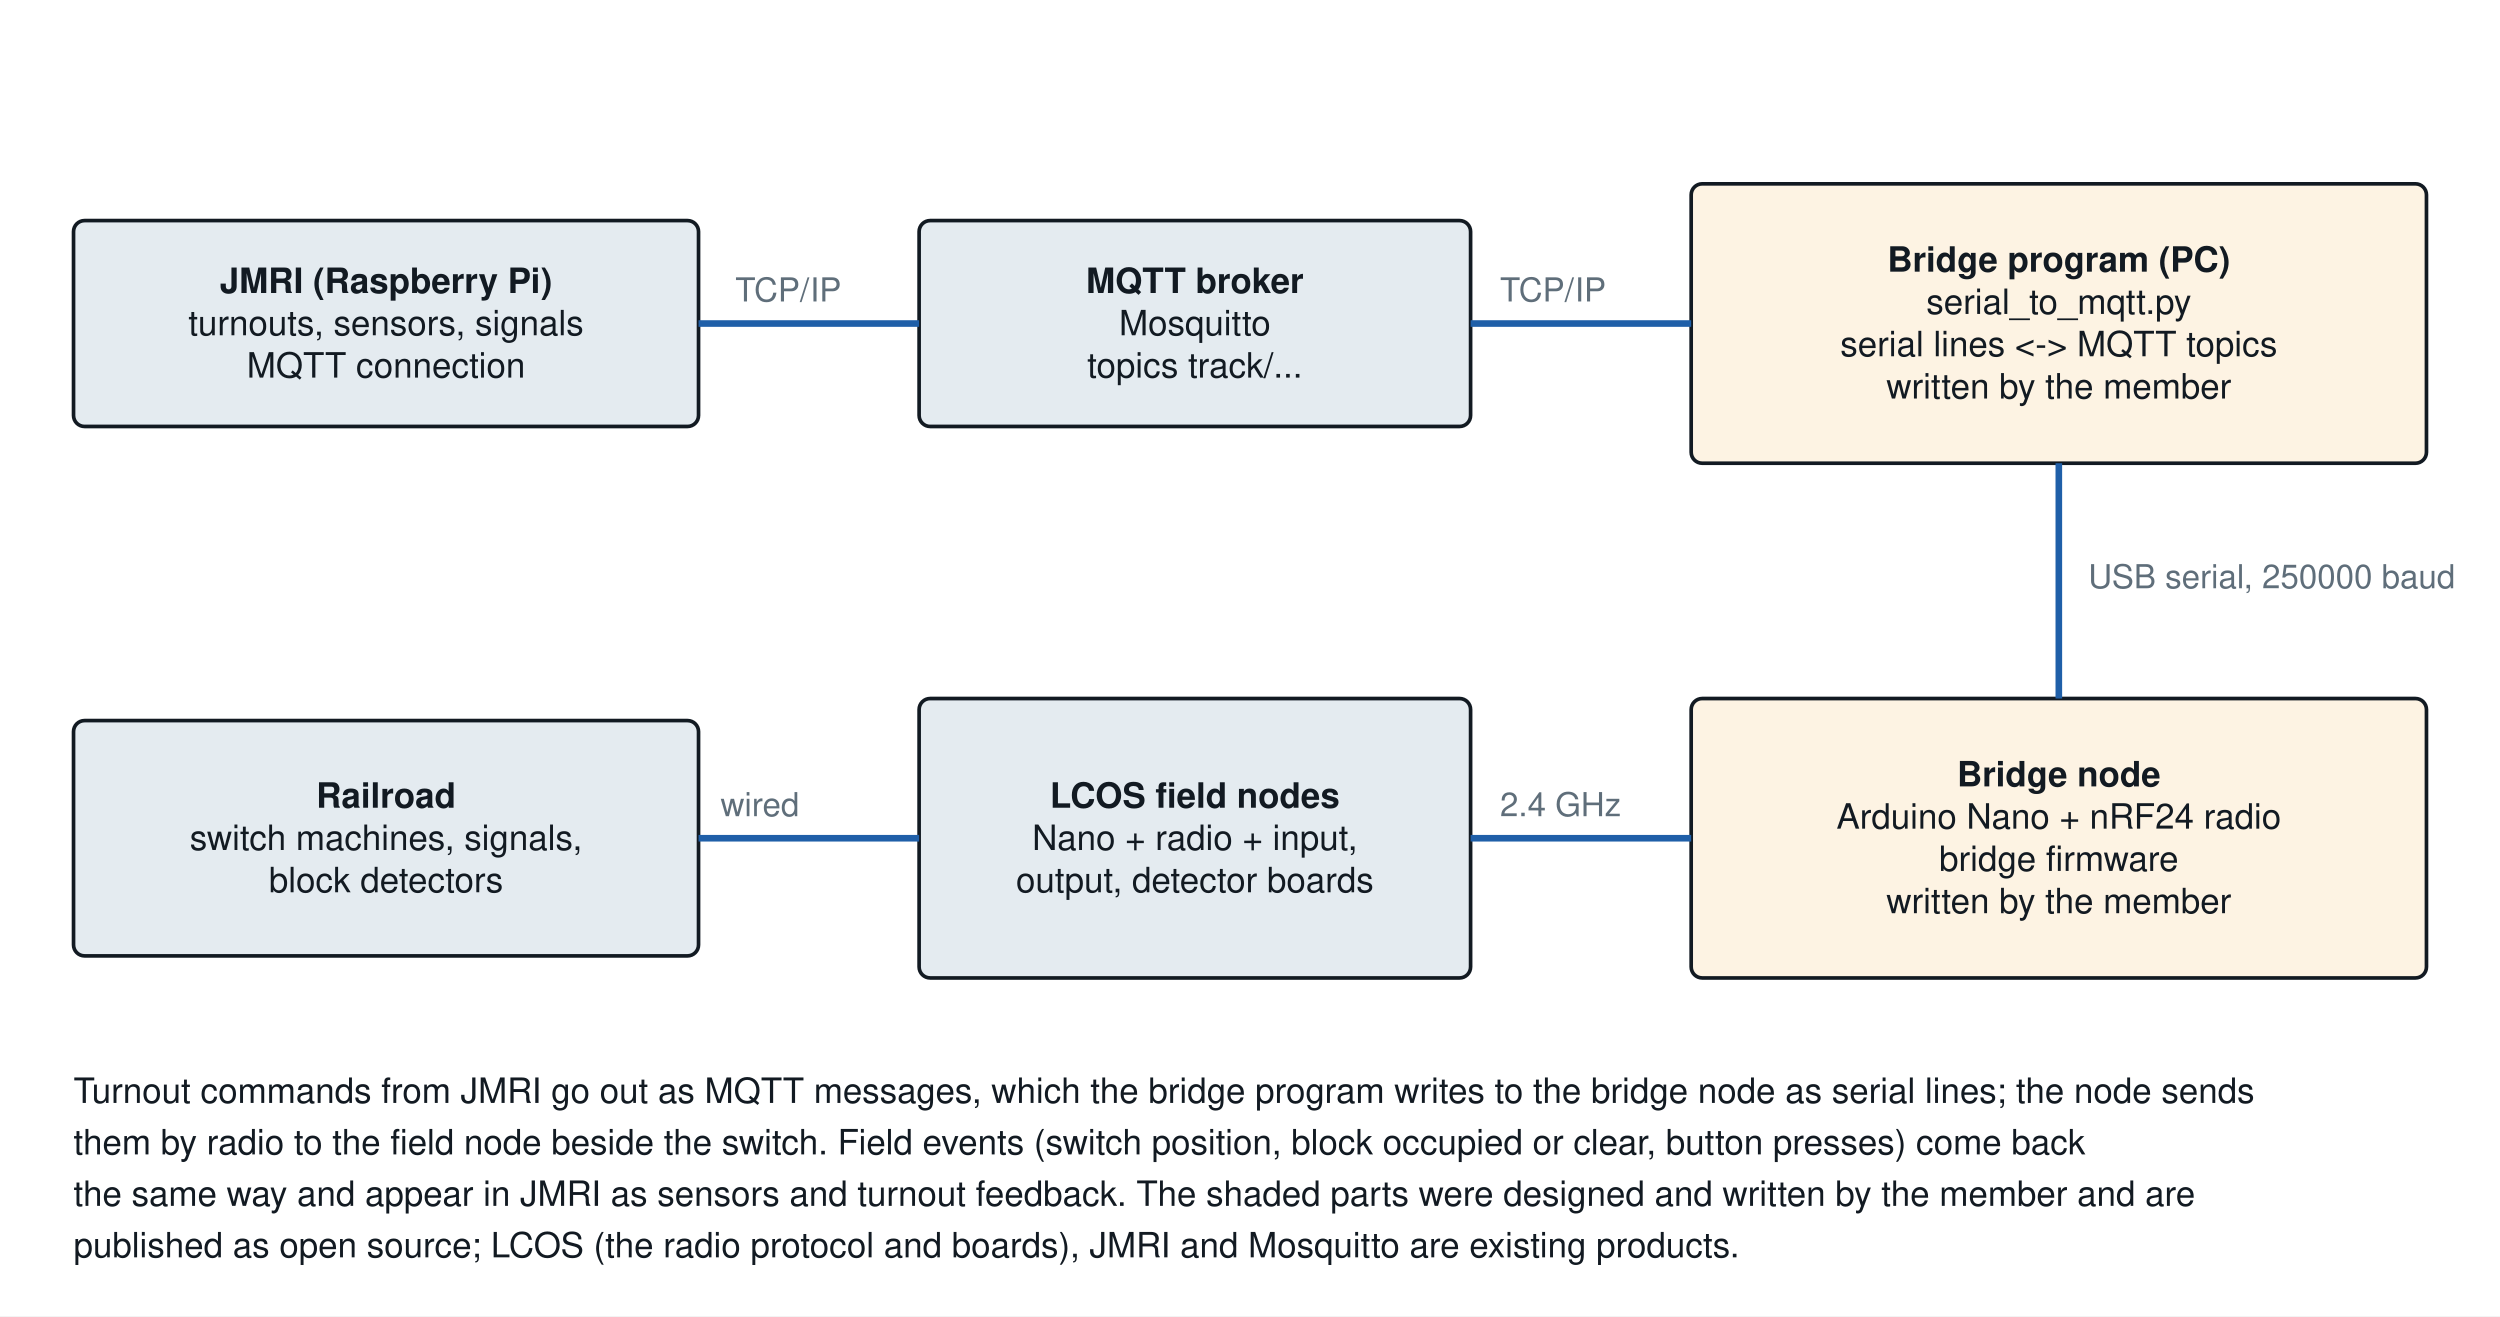
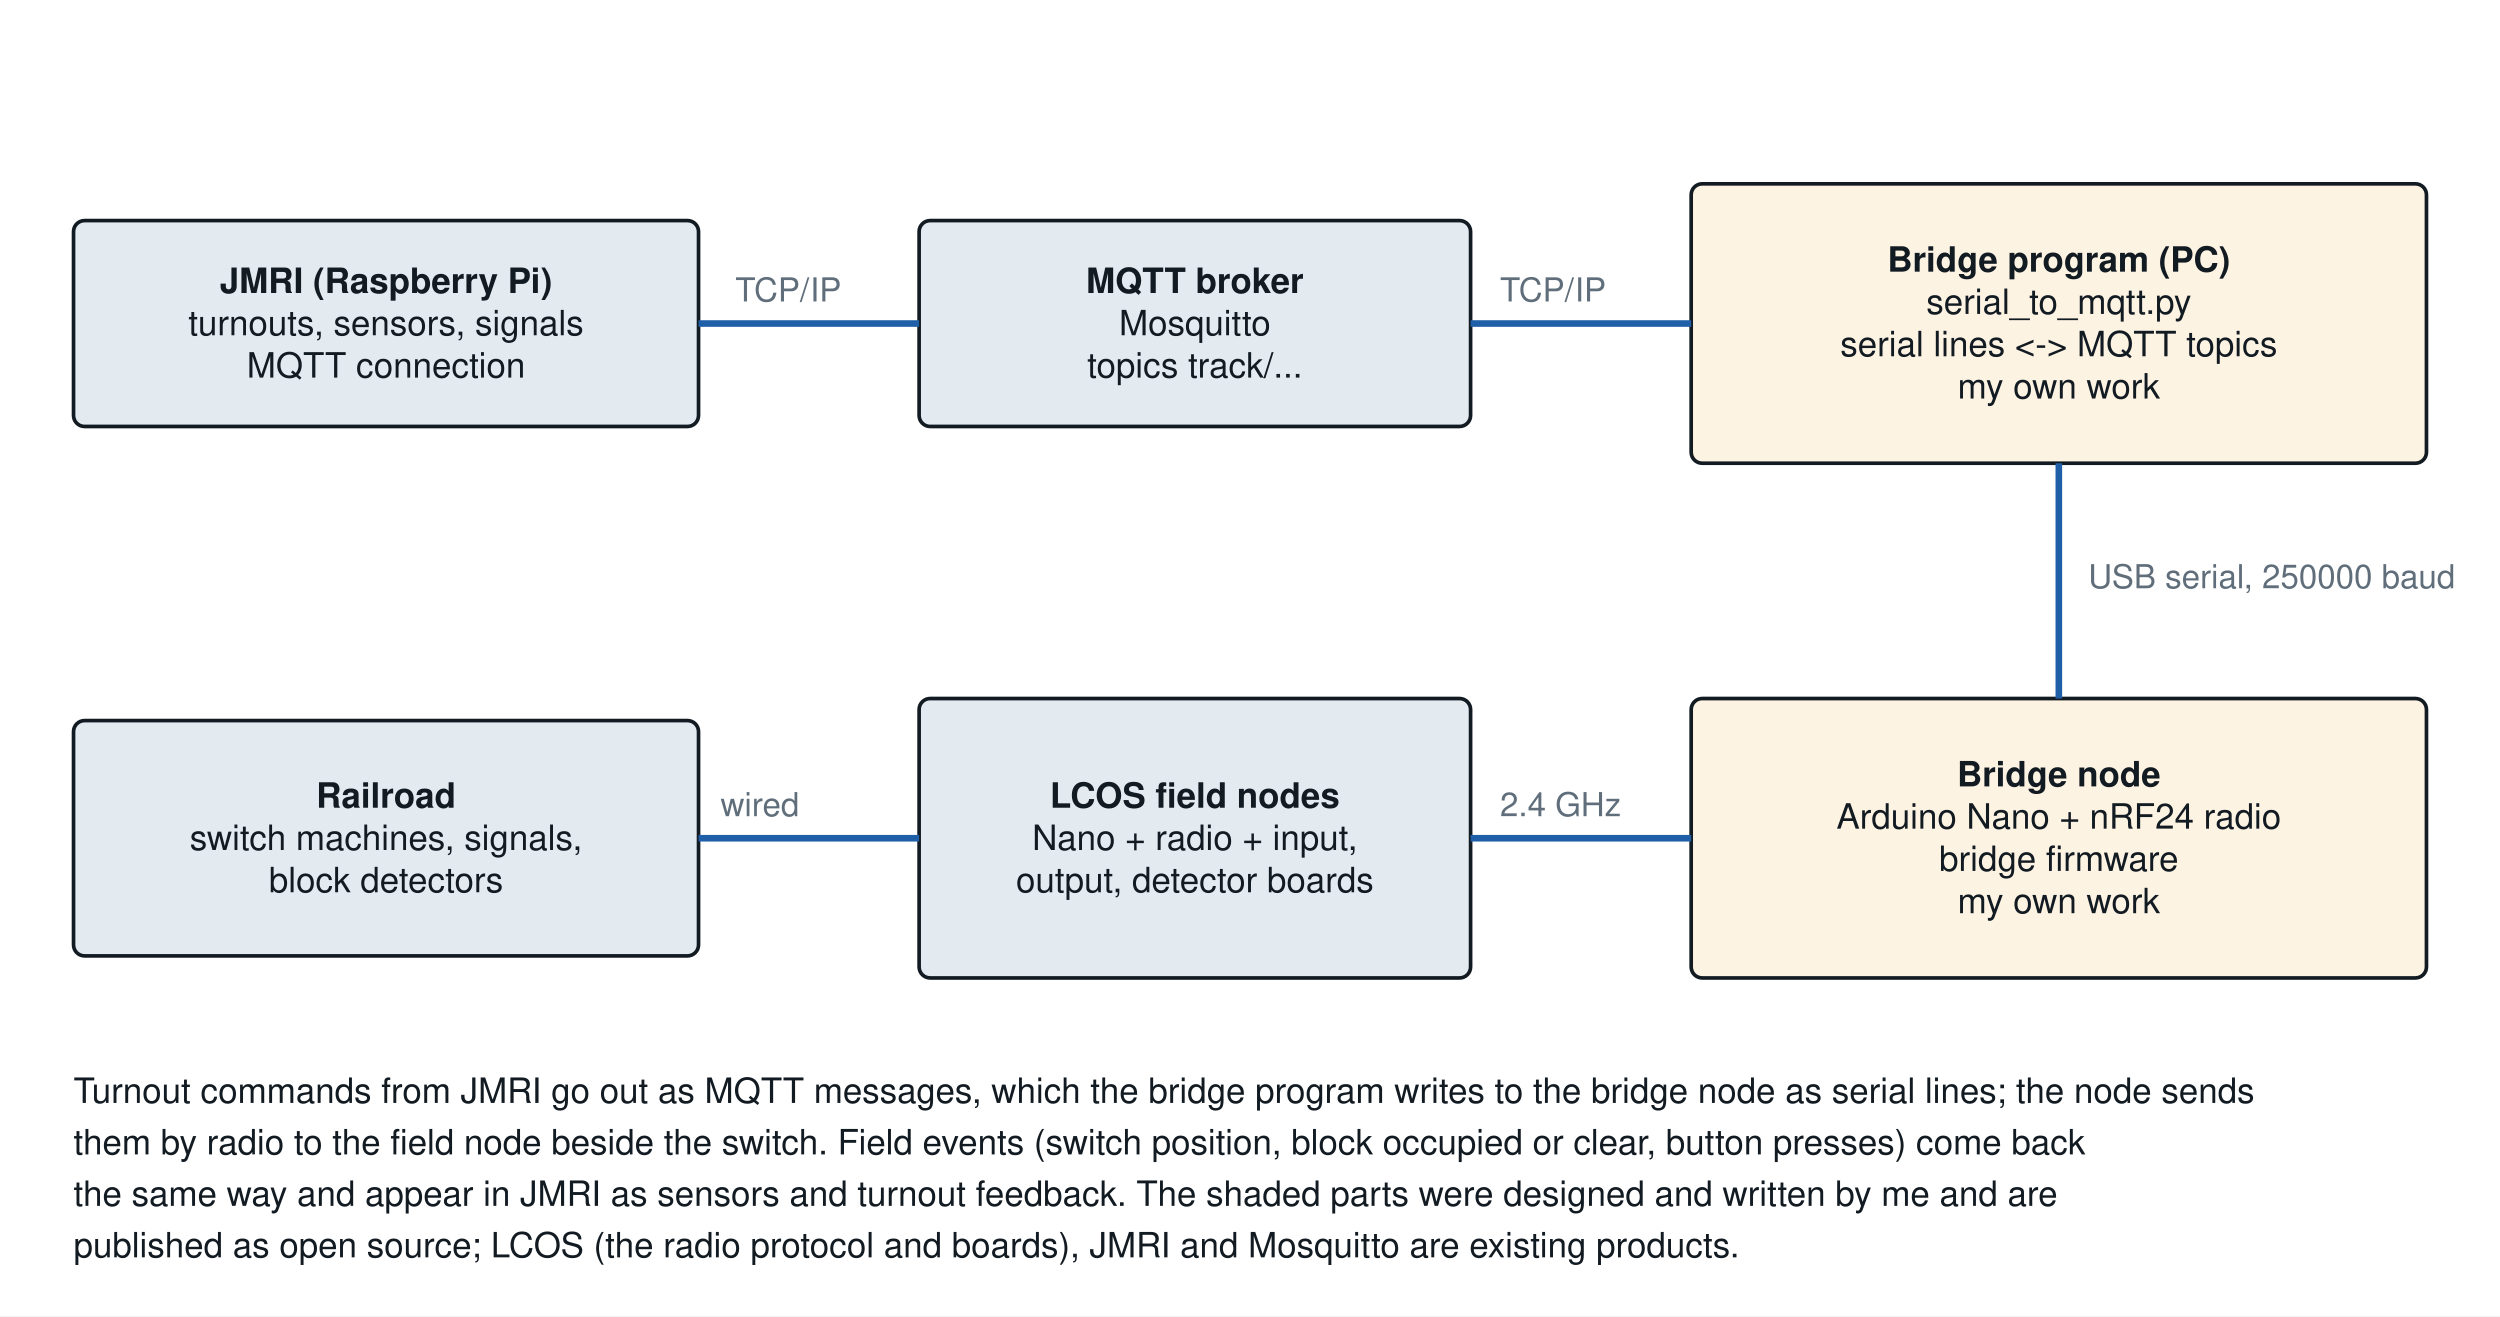
<svg xmlns="http://www.w3.org/2000/svg" viewBox="0 0 680 358" width="680" height="358" role="img" aria-labelledby="t d" font-family="'Helvetica Neue',Helvetica,Arial,sans-serif">
  <rect width="680" height="358" fill="#fff" />
  <rect x="20" y="60" width="170" height="56" rx="3" fill="#e4ebf0" stroke="#121a22" />
  <text x="105.0" y="79.7" font-size="9.5" text-anchor="middle" font-weight="bold" fill="#121a22">JMRI (Raspberry Pi)</text>
  <text x="105.0" y="91.2" font-size="9.5" text-anchor="middle" fill="#121a22">turnouts, sensors, signals</text>
  <text x="105.0" y="102.7" font-size="9.5" text-anchor="middle" fill="#121a22">MQTT connection</text>
  <rect x="250" y="60" width="150" height="56" rx="3" fill="#e4ebf0" stroke="#121a22" />
  <text x="325.0" y="79.7" font-size="9.5" text-anchor="middle" font-weight="bold" fill="#121a22">MQTT broker</text>
  <text x="325.0" y="91.2" font-size="9.5" text-anchor="middle" fill="#121a22">Mosquitto</text>
  <text x="325.0" y="102.7" font-size="9.5" text-anchor="middle" fill="#121a22">topics track/...</text>
  <rect x="460" y="50" width="200" height="76" rx="3" fill="#fdf3e3" stroke="#121a22" />
  <text x="560.0" y="73.9" font-size="9.5" text-anchor="middle" font-weight="bold" fill="#121a22">Bridge program (PC)</text>
  <text x="560.0" y="85.4" font-size="9.5" text-anchor="middle" fill="#121a22">serial_to_mqtt.py</text>
  <text x="560.0" y="96.9" font-size="9.5" text-anchor="middle" fill="#121a22">serial lines &lt;-&gt; MQTT topics</text>
-   <text x="560.0" y="108.4" font-size="9.5" text-anchor="middle" fill="#121a22">written by the member</text>
+   <text x="560.0" y="108.4" font-size="9.5" text-anchor="middle" fill="#121a22">my own work</text>
  <rect x="460" y="190" width="200" height="76" rx="3" fill="#fdf3e3" stroke="#121a22" />
  <text x="560.0" y="213.9" font-size="9.5" text-anchor="middle" font-weight="bold" fill="#121a22">Bridge node</text>
  <text x="560.0" y="225.4" font-size="9.5" text-anchor="middle" fill="#121a22">Arduino Nano + nRF24 radio</text>
  <text x="560.0" y="236.9" font-size="9.5" text-anchor="middle" fill="#121a22">bridge firmware</text>
-   <text x="560.0" y="248.4" font-size="9.5" text-anchor="middle" fill="#121a22">written by the member</text>
+   <text x="560.0" y="248.4" font-size="9.5" text-anchor="middle" fill="#121a22">my own work</text>
  <rect x="250" y="190" width="150" height="76" rx="3" fill="#e4ebf0" stroke="#121a22" />
  <text x="325.0" y="219.7" font-size="9.5" text-anchor="middle" font-weight="bold" fill="#121a22">LCOS field nodes</text>
  <text x="325.0" y="231.2" font-size="9.5" text-anchor="middle" fill="#121a22">Nano + radio + input,</text>
  <text x="325.0" y="242.7" font-size="9.5" text-anchor="middle" fill="#121a22">output, detector boards</text>
  <rect x="20" y="196" width="170" height="64" rx="3" fill="#e4ebf0" stroke="#121a22" />
  <text x="105.0" y="219.7" font-size="9.5" text-anchor="middle" font-weight="bold" fill="#121a22">Railroad</text>
  <text x="105.0" y="231.2" font-size="9.5" text-anchor="middle" fill="#121a22">switch machines, signals,</text>
  <text x="105.0" y="242.7" font-size="9.5" text-anchor="middle" fill="#121a22">block detectors</text>
  <path d="M190,88 L250,88" fill="none" stroke="#1f5fa8" stroke-width="1.8" />
  <path d="M400,88 L460,88" fill="none" stroke="#1f5fa8" stroke-width="1.8" />
  <path d="M560,126 L560,190" fill="none" stroke="#1f5fa8" stroke-width="1.8" />
  <path d="M460,228 L400,228" fill="none" stroke="#1f5fa8" stroke-width="1.8" />
  <path d="M250,228 L190,228" fill="none" stroke="#1f5fa8" stroke-width="1.8" />
  <text x="200" y="82" font-size="9" fill="#5f6e7a" text-anchor="start" font-weight="normal">TCP/IP</text>
  <text x="408" y="82" font-size="9" fill="#5f6e7a" text-anchor="start" font-weight="normal">TCP/IP</text>
  <text x="568" y="160" font-size="9" fill="#5f6e7a" text-anchor="start" font-weight="normal">USB serial, 250000 baud</text>
  <text x="408" y="222" font-size="9" fill="#5f6e7a" text-anchor="start" font-weight="normal">2.4 GHz</text>
  <text x="196" y="222" font-size="9" fill="#5f6e7a" text-anchor="start" font-weight="normal">wired</text>
  <text x="20" y="300" font-size="9.5" fill="#121a22" text-anchor="start" font-weight="normal">Turnout commands from JMRI go out as MQTT messages, which the bridge program writes to the bridge node as serial lines; the node sends</text>
  <text x="20" y="314" font-size="9.5" fill="#121a22" text-anchor="start" font-weight="normal">them by radio to the field node beside the switch. Field events (switch position, block occupied or clear, button presses) come back</text>
-   <text x="20" y="328" font-size="9.5" fill="#121a22" text-anchor="start" font-weight="normal">the same way and appear in JMRI as sensors and turnout feedback. The shaded parts were designed and written by the member and are</text>
+   <text x="20" y="328" font-size="9.5" fill="#121a22" text-anchor="start" font-weight="normal">the same way and appear in JMRI as sensors and turnout feedback. The shaded parts were designed and written by me and are</text>
  <text x="20" y="342" font-size="9.5" fill="#121a22" text-anchor="start" font-weight="normal">published as open source; LCOS (the radio protocol and boards), JMRI and Mosquitto are existing products.</text>
</svg>
